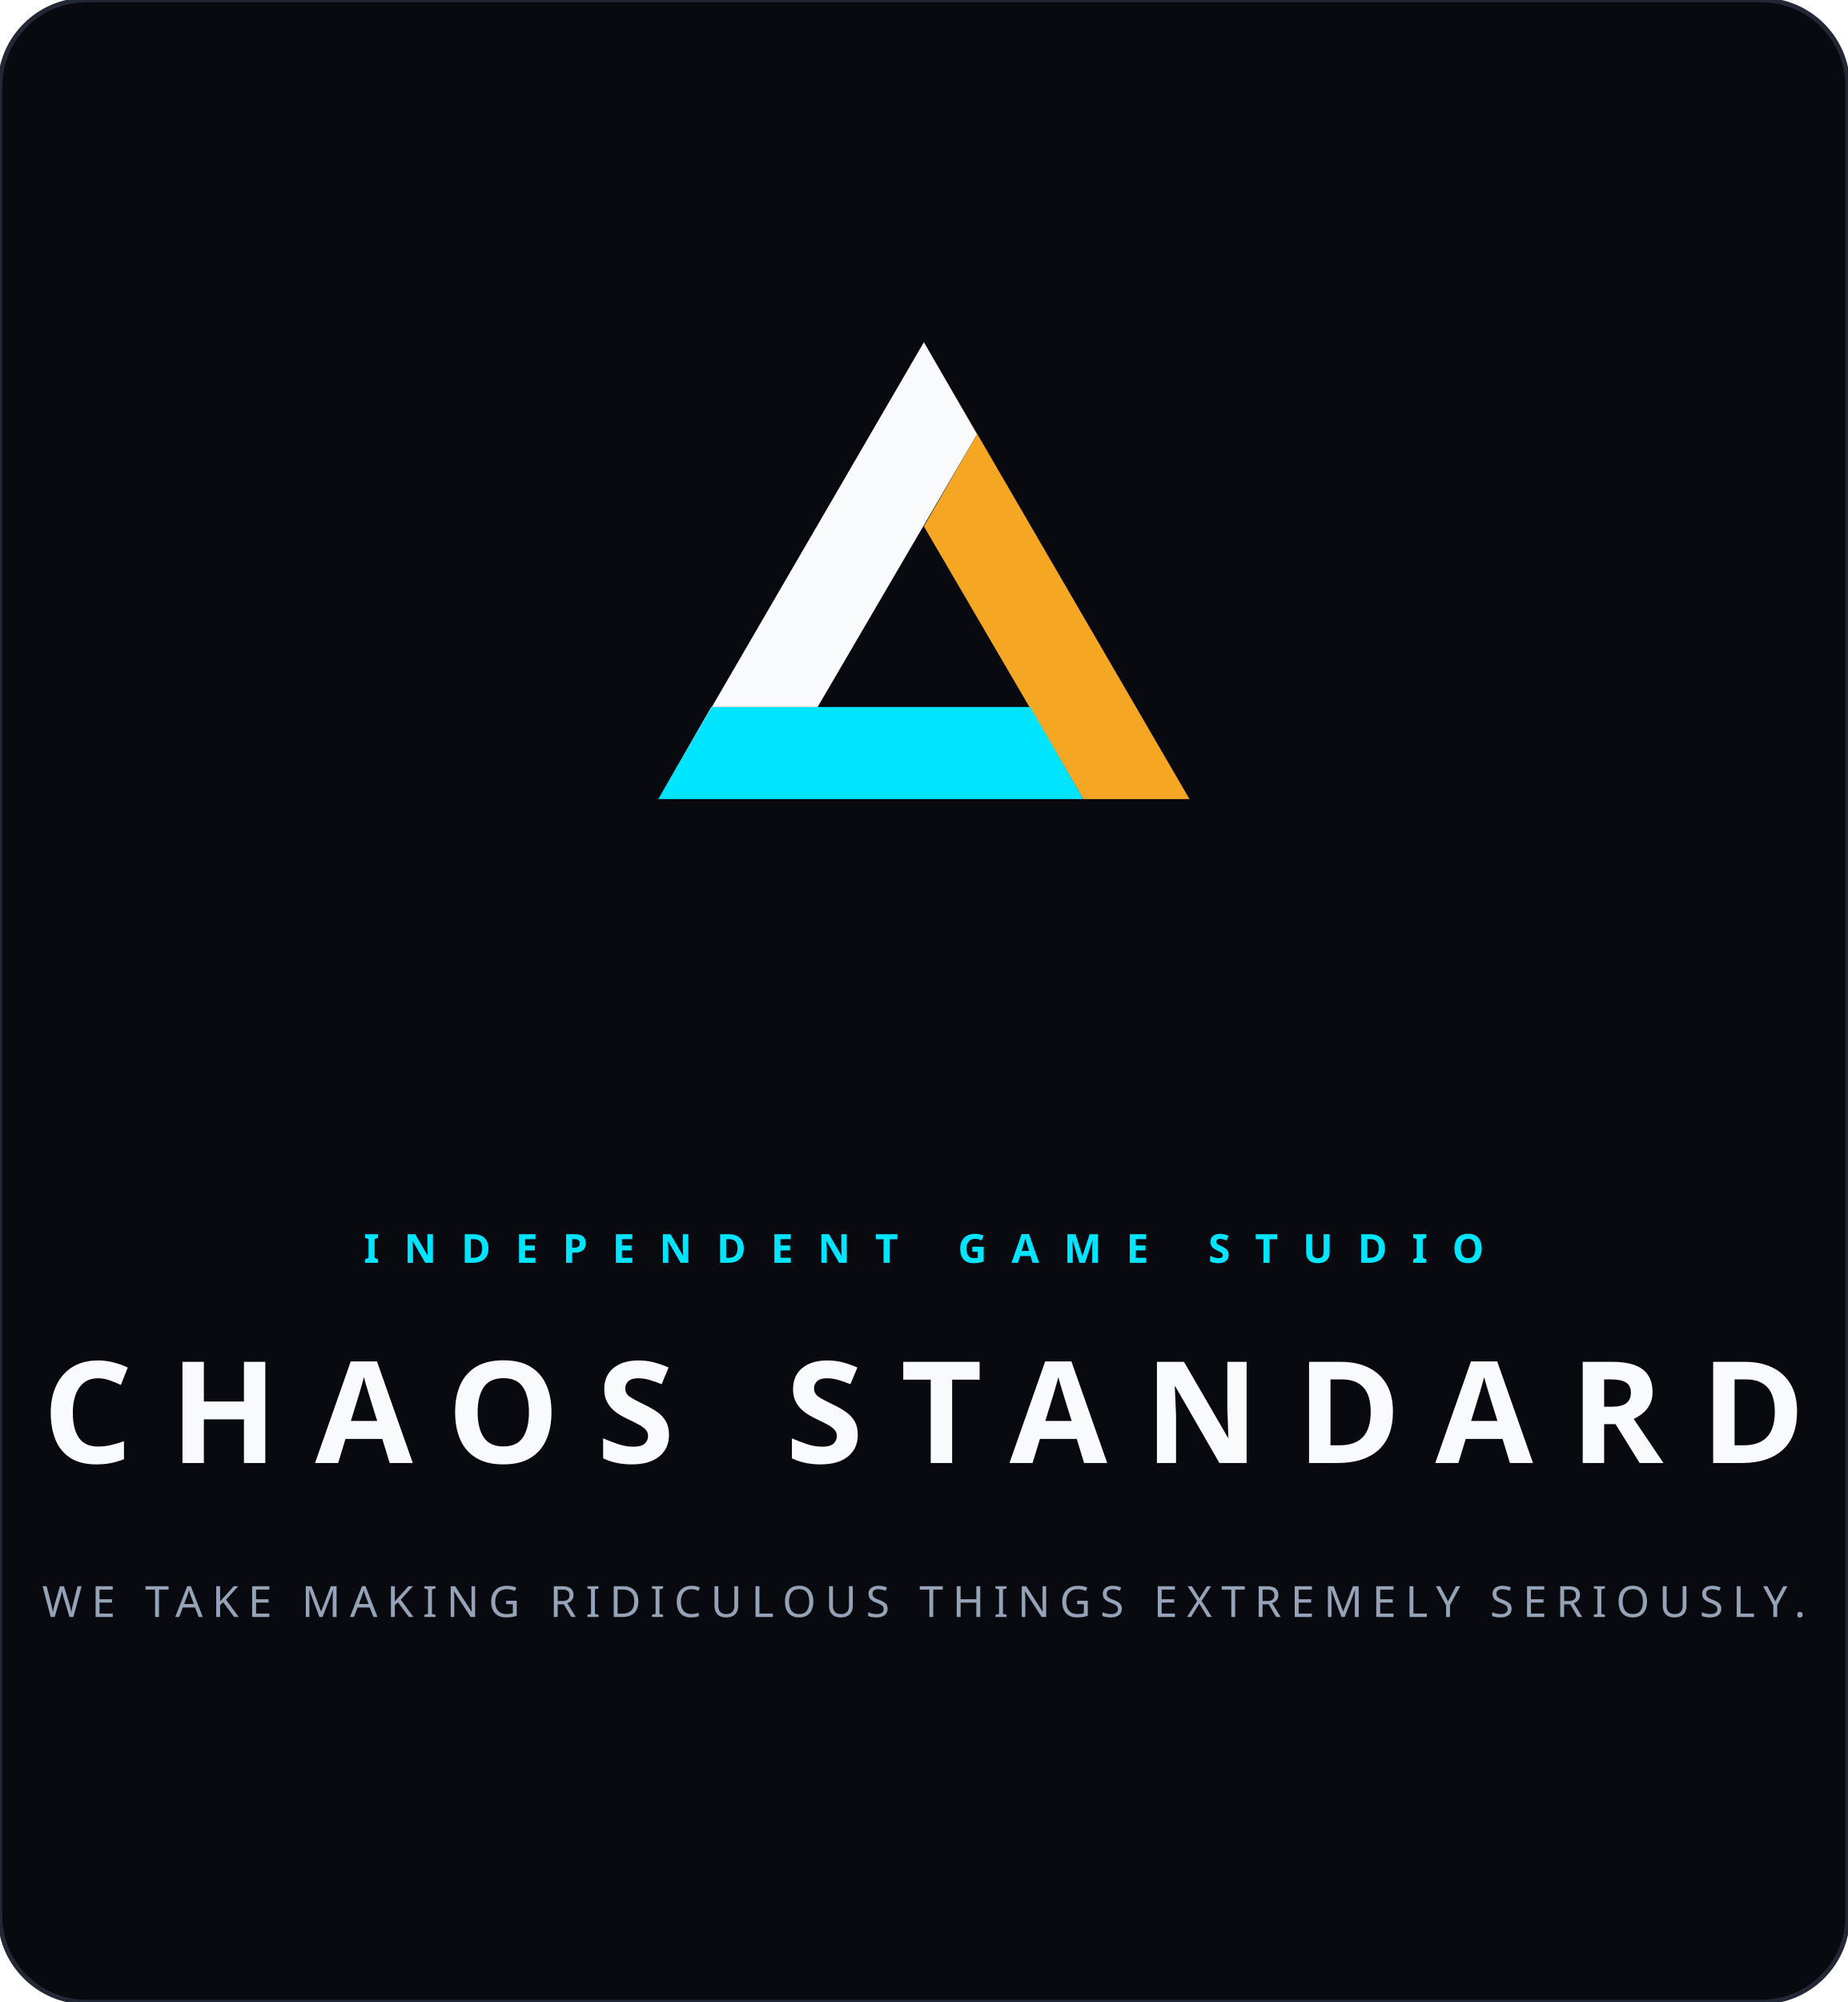
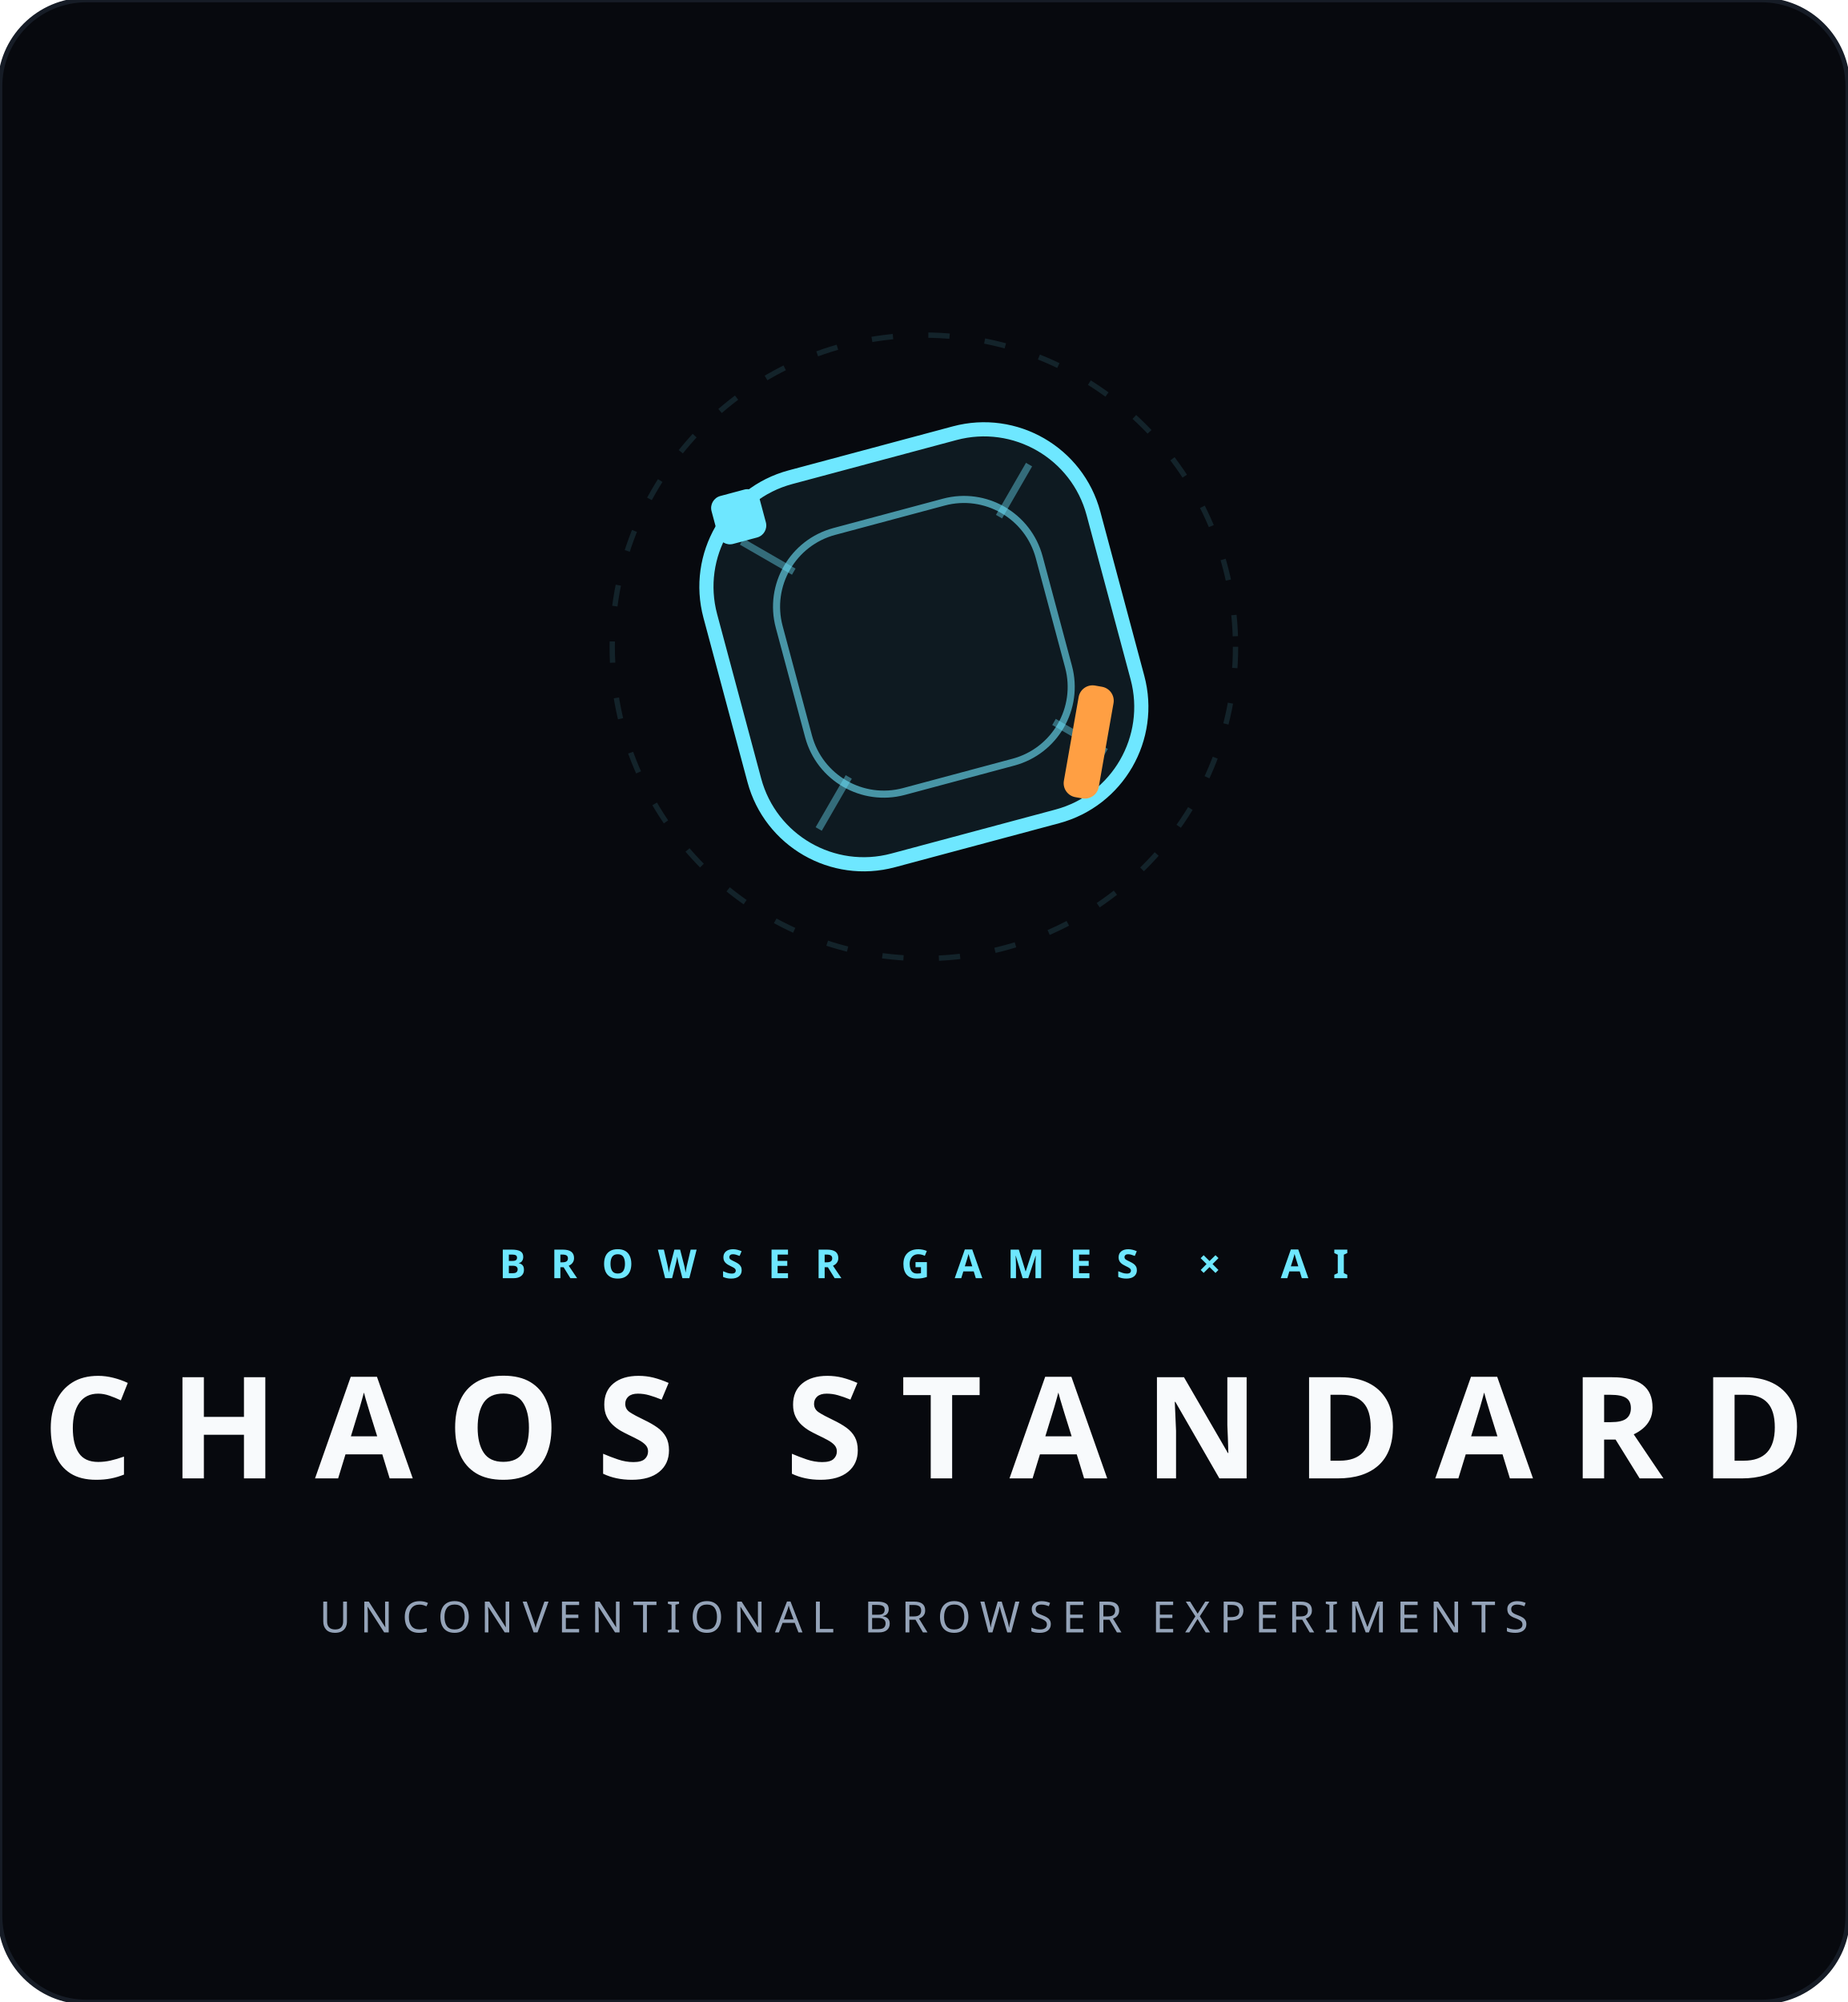
<svg xmlns="http://www.w3.org/2000/svg" viewBox="0 0 600 650" fill="none">
-   <rect width="600" height="650" rx="28" fill="#090A0F" />
-   <rect width="600" height="650" rx="28" stroke="#232736" stroke-width="1.5" />
+   <rect width="600" height="650" rx="28" fill="#07090E" />
+   <rect width="600" height="650" rx="28" stroke="#161C26" stroke-width="1.5" />
  <g transform="translate(300, 210) scale(1.15)">
-     <path d="M 0 -86 L 75 43 L 45 43 L 0 -34 L 15 -60 Z" fill="#F5A623" />
-     <path d="M 75 43 L -75 43 L -60 17 L 30 17 L 45 43 Z" fill="#00E5FF" />
-     <path d="M -75 43 L 0 -86 L 15 -60 L -30 17 L -60 17 Z" fill="#F8FAFC" />
+     <circle cx="0" cy="0" r="88" stroke="#6EE7FF" stroke-opacity="0.12" stroke-width="1.5" stroke-dasharray="6 10" />
+     <g transform="rotate(-15)">
+       <rect x="-56" y="-56" width="112" height="112" rx="32" stroke="#6EE7FF" stroke-width="4" fill="#6EE7FF" fill-opacity="0.08" />
+       <rect x="-38" y="-38" width="76" height="76" rx="22" stroke="#6EE7FF" stroke-width="2" stroke-opacity="0.6" />
+       <line x1="-42" y1="-42" x2="-30" y2="-30" stroke="#6EE7FF" stroke-width="2" stroke-opacity="0.4" />
+       <line x1="42" y1="-42" x2="30" y2="-30" stroke="#6EE7FF" stroke-width="2" stroke-opacity="0.4" />
+       <line x1="-42" y1="42" x2="-30" y2="30" stroke="#6EE7FF" stroke-width="2" stroke-opacity="0.4" />
+       <line x1="42" y1="42" x2="30" y2="30" stroke="#6EE7FF" stroke-width="2" stroke-opacity="0.4" />
+       <rect x="-48" y="-56" width="14" height="14" rx="3.5" fill="#6EE7FF" />
+       <g transform="translate(38, 38) rotate(25)">
+         <rect x="-5" y="-16" width="10" height="32" rx="4" fill="#FF9F43" />
+       </g>
+     </g>
  </g>
-   <text x="300" y="410" fill="#00E5FF" font-family="'JetBrains Mono', 'Segoe UI', monospace" font-size="13" font-weight="700" letter-spacing="8" text-anchor="middle">
-     INDEPENDENT GAME STUDIO
+   <text x="300" y="415" fill="#6EE7FF" font-family="'JetBrains Mono', 'Segoe UI', monospace" font-size="13" font-weight="700" letter-spacing="8" text-anchor="middle">
+     BROWSER GAMES × AI
  </text>
-   <text x="300" y="475" fill="#F8FAFC" font-family="'Space Grotesk', 'Segoe UI', sans-serif" font-size="46" font-weight="800" letter-spacing="12" text-anchor="middle">
+   <text x="300" y="480" fill="#F8FAFC" font-family="'Space Grotesk', 'Segoe UI', sans-serif" font-size="46" font-weight="800" letter-spacing="12" text-anchor="middle">
    CHAOS STANDARD
  </text>
-   <text x="300" y="525" fill="#94A3B8" font-family="'Segoe UI', sans-serif" font-size="14" font-weight="500" letter-spacing="3" text-anchor="middle">
-     WE TAKE MAKING RIDICULOUS THINGS EXTREMELY SERIOUSLY.
+   <text x="300" y="530" fill="#94A3B8" font-family="'Segoe UI', sans-serif" font-size="14" font-weight="500" letter-spacing="3" text-anchor="middle">
+     UNCONVENTIONAL BROWSER EXPERIMENTS
  </text>
</svg>
